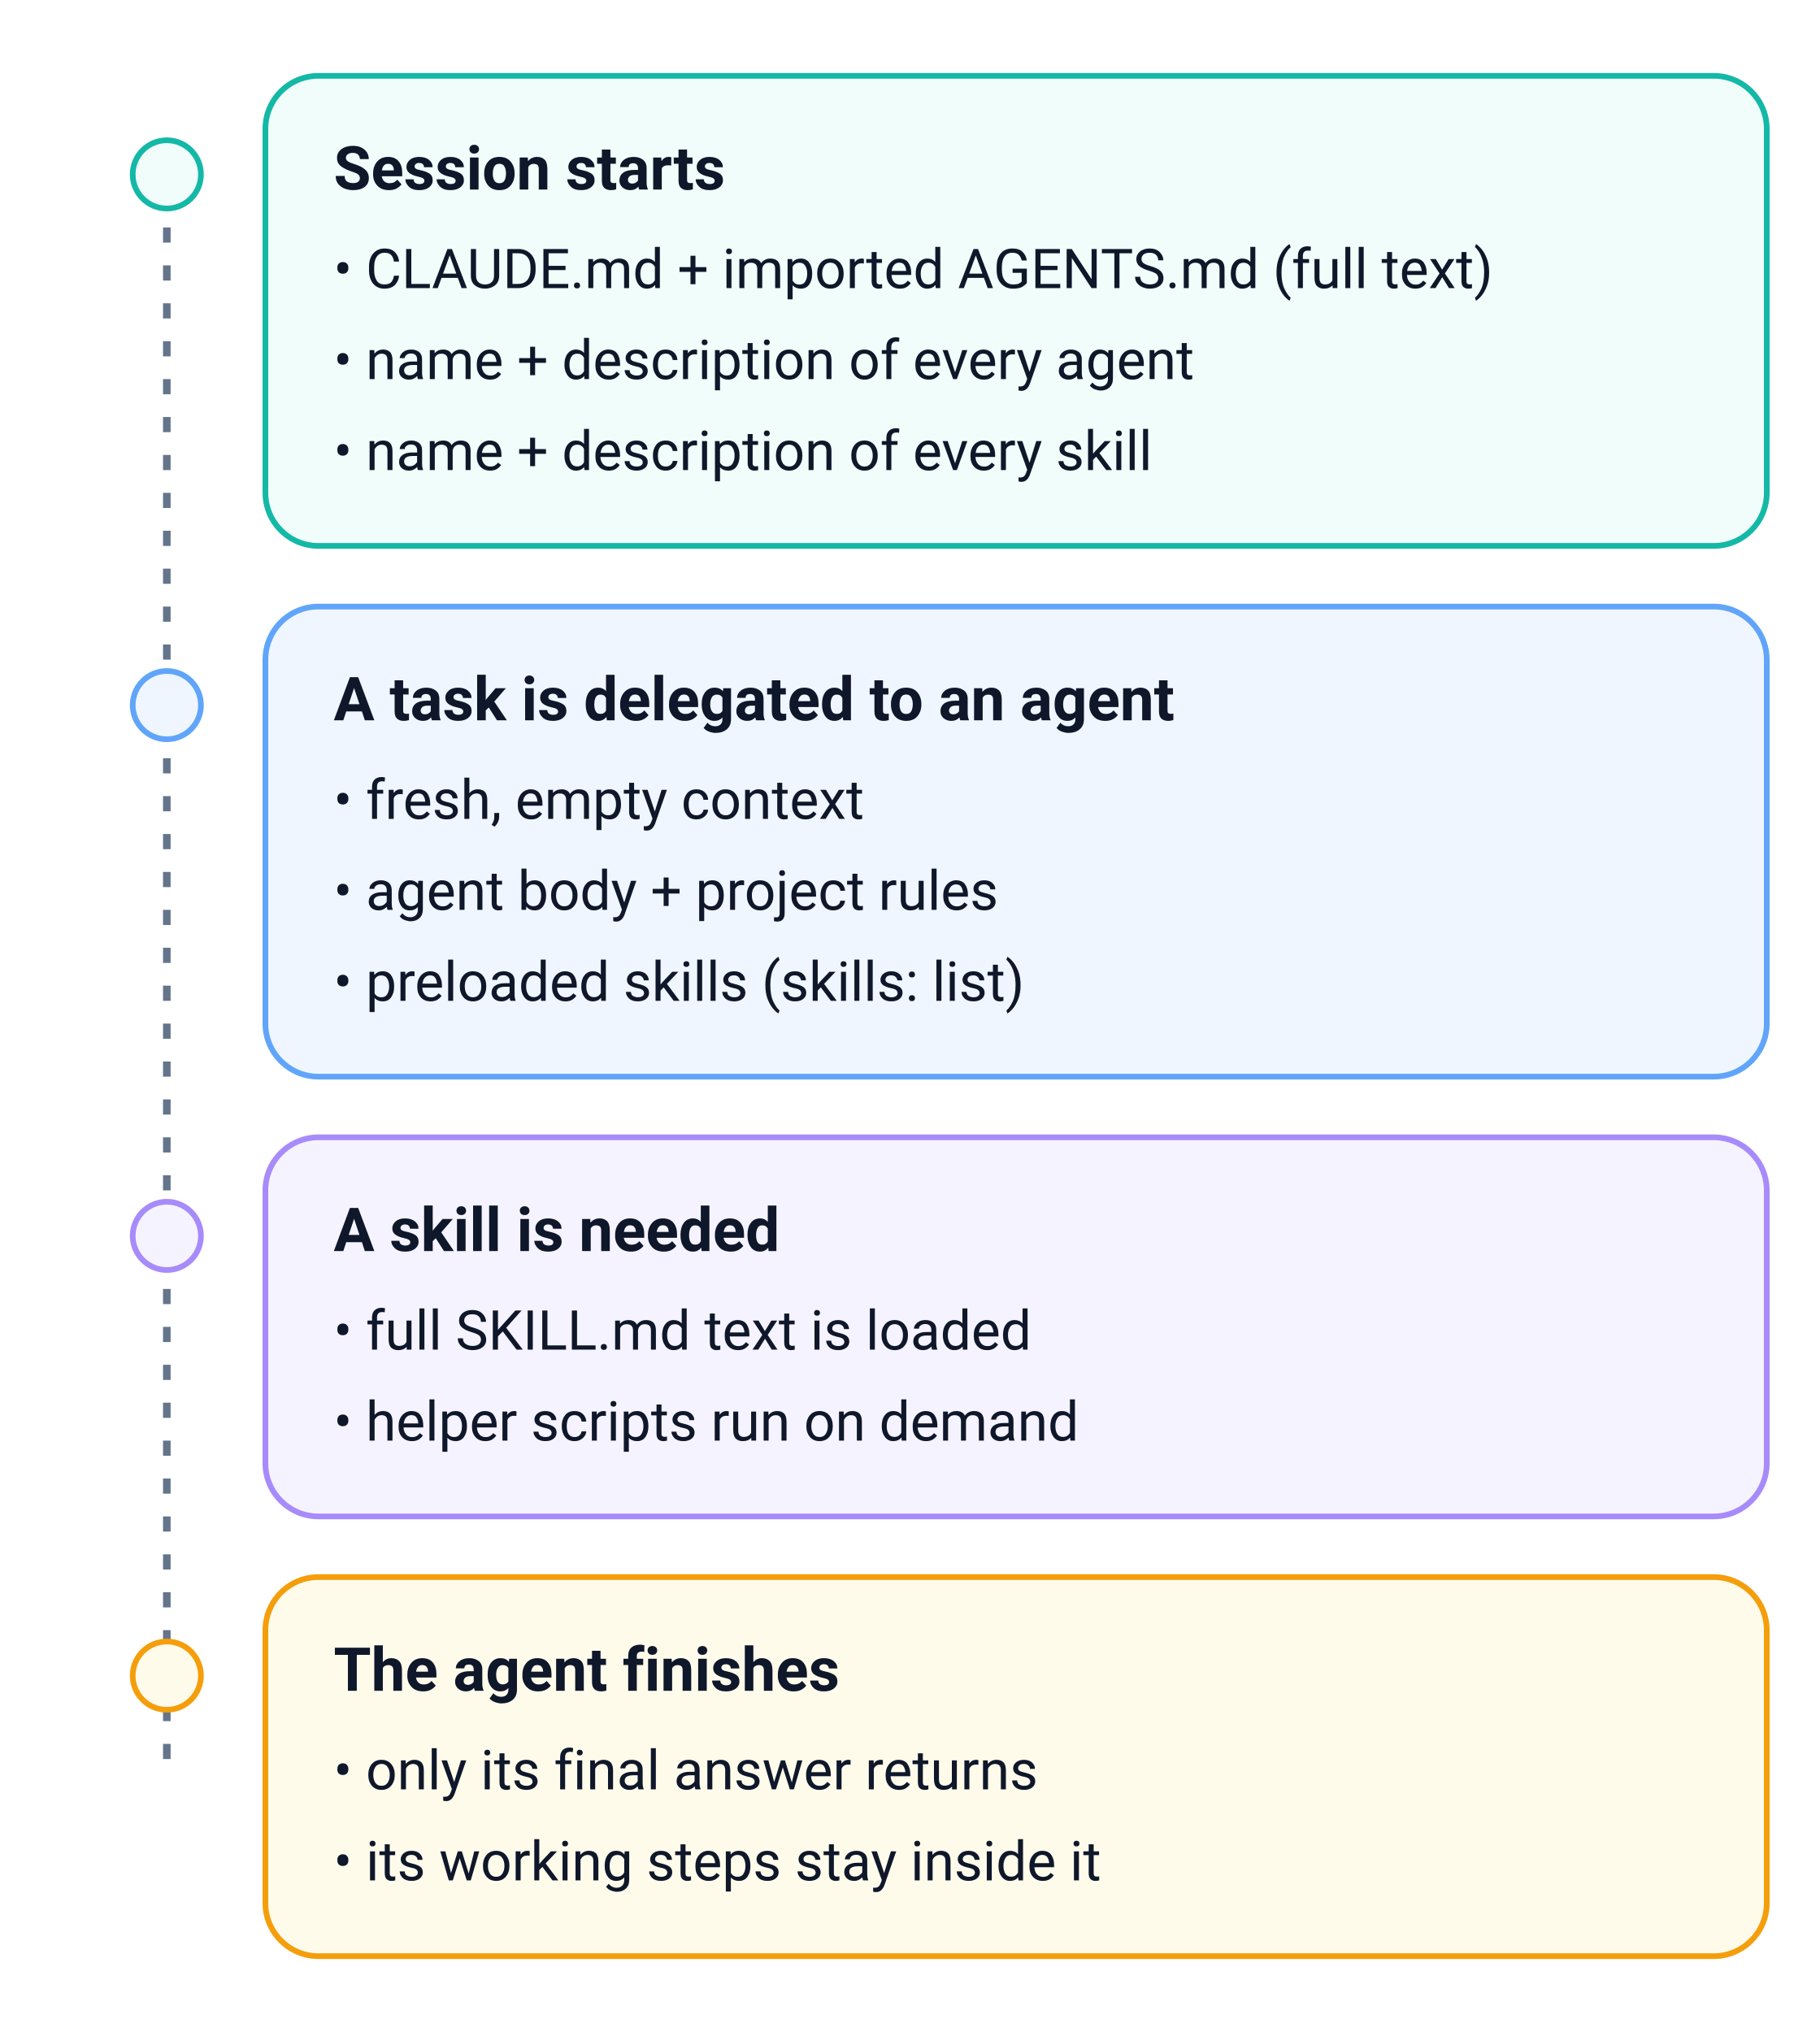
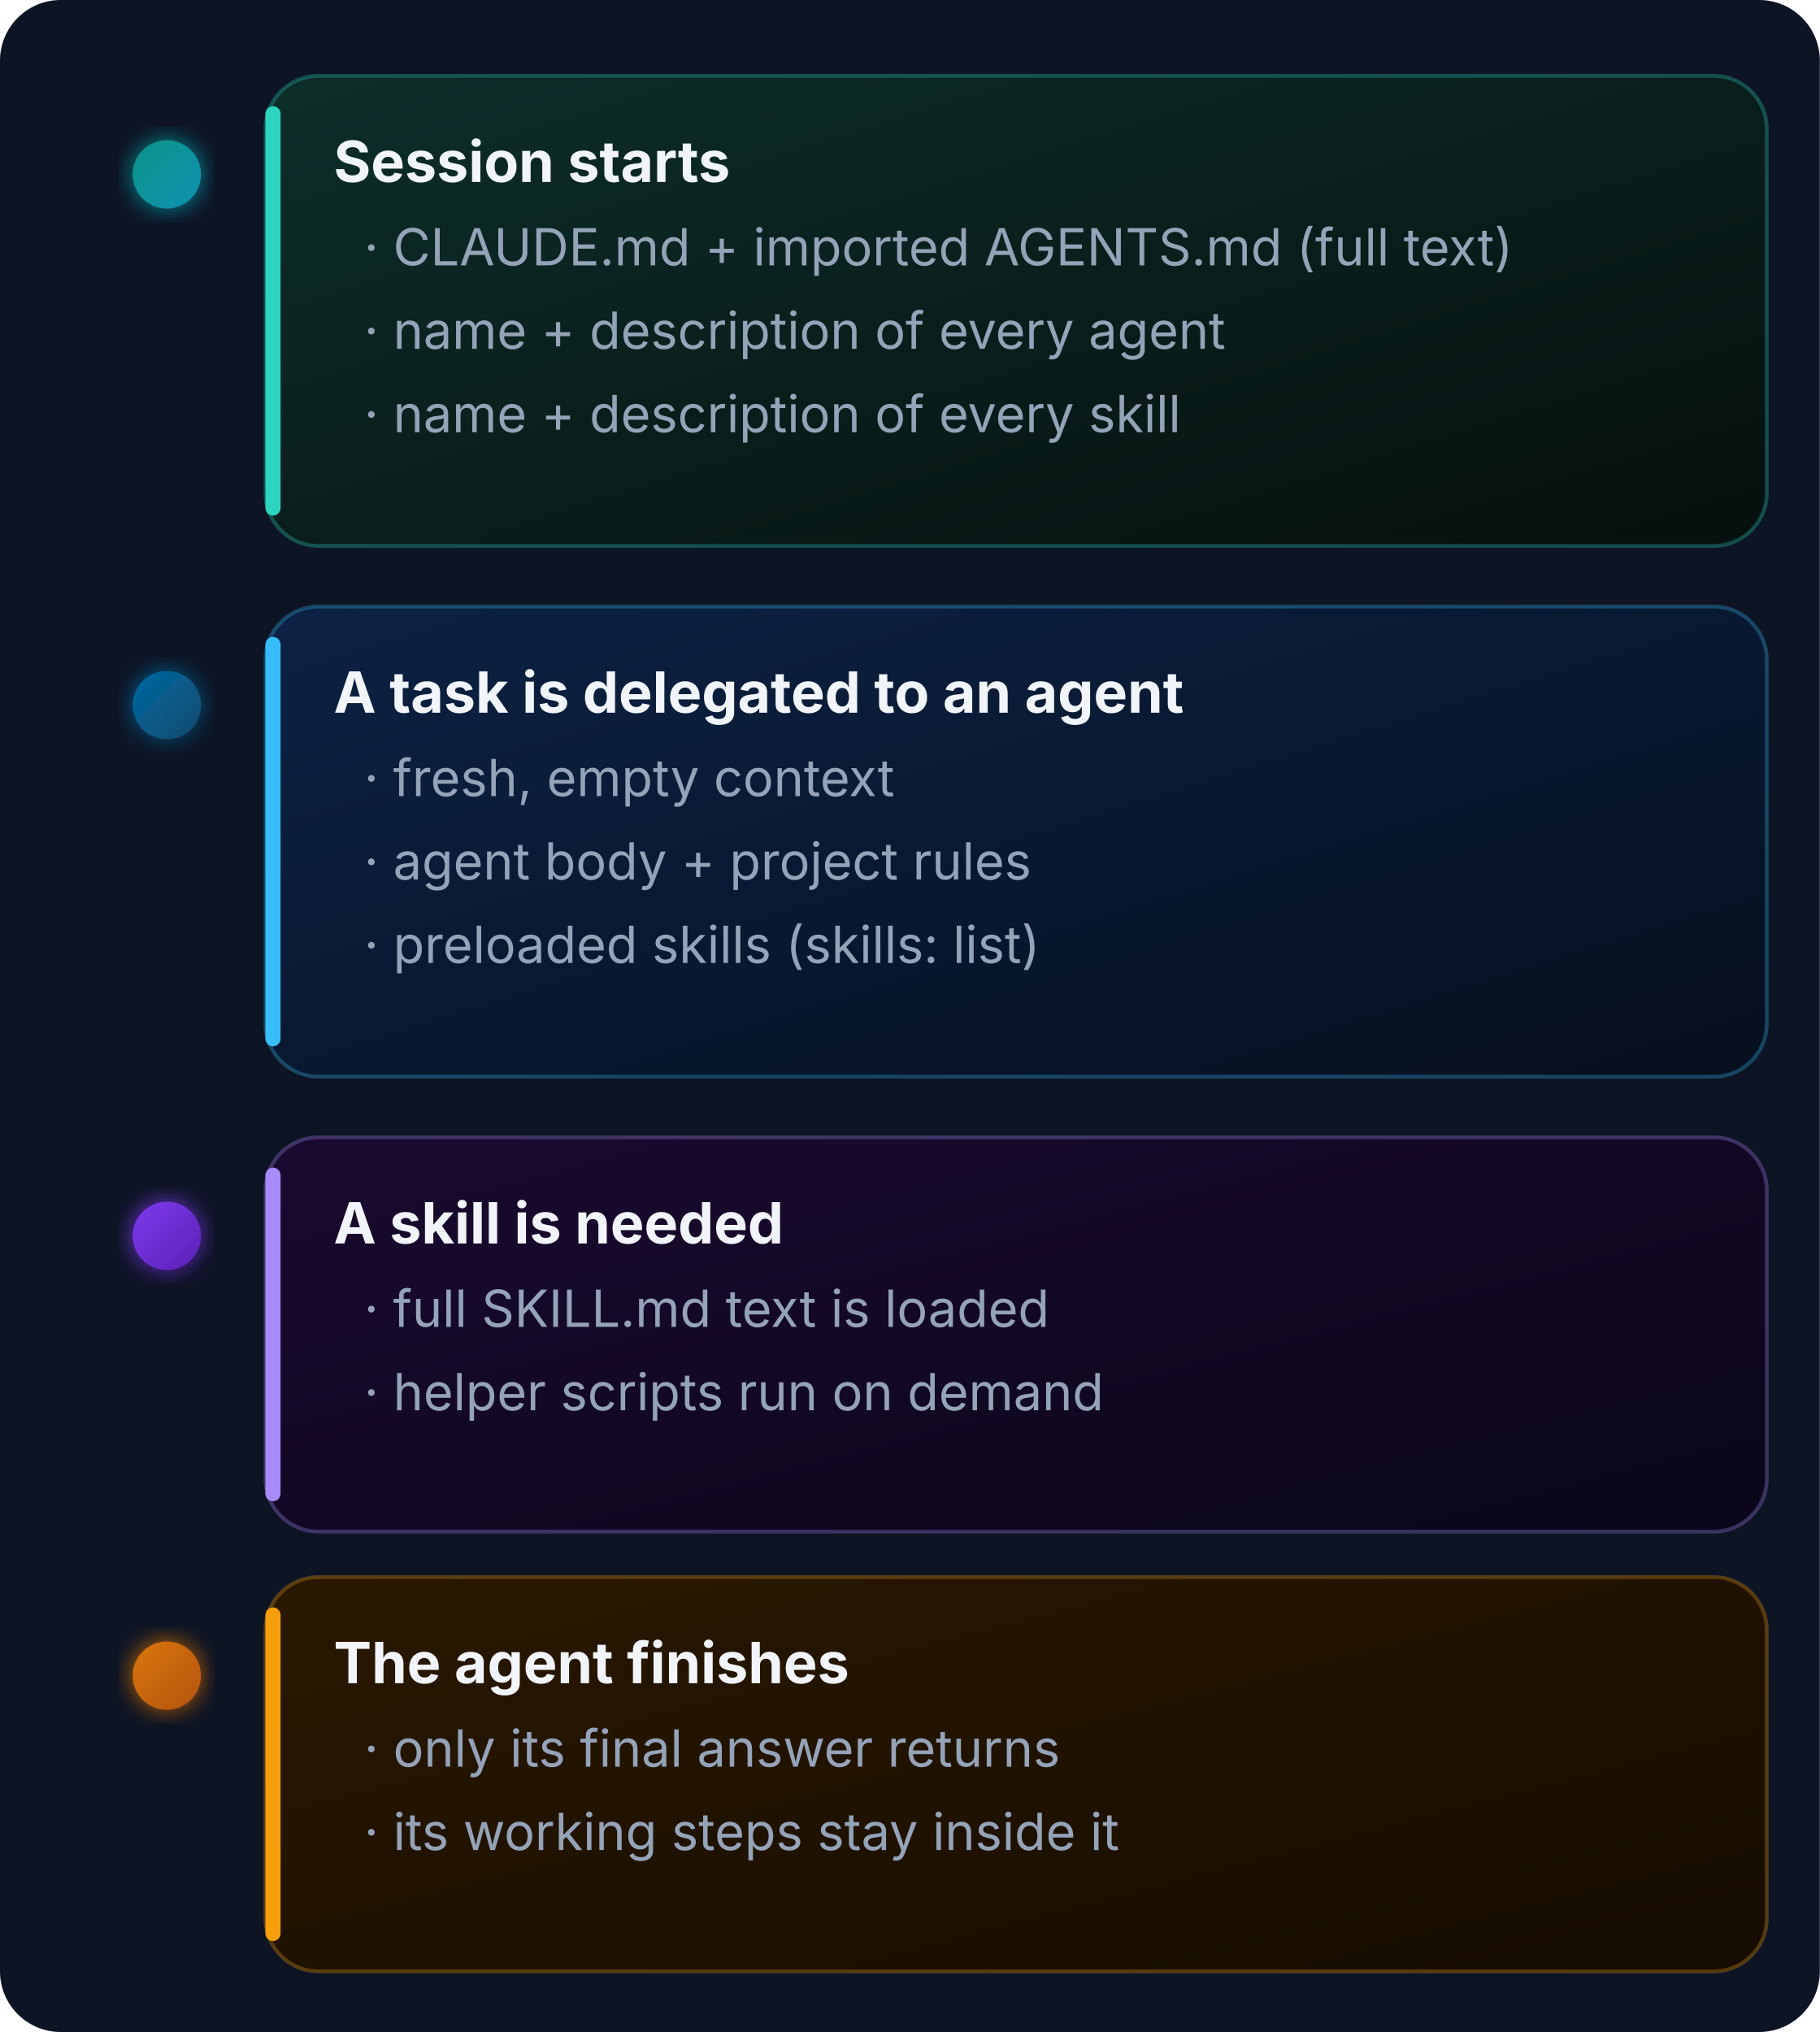
<svg xmlns="http://www.w3.org/2000/svg" viewBox="0 0 480 536" width="480" height="536" role="img" aria-label="What Claude Code loads at session start, when a task is delegated, when a skill is needed, and when an agent finishes">
-   <style>
- .t{font-family:system-ui,-apple-system,'Segoe UI',Roboto,Helvetica,Arial,sans-serif;fill:var(--d-text,#0f172a)}
- .m{font-family:system-ui,-apple-system,'Segoe UI',Roboto,Helvetica,Arial,sans-serif;fill:var(--d-muted,#475569)}
- .c{font-family:ui-monospace,'SFMono-Regular',Menlo,Consolas,monospace;fill:var(--d-text,#0f172a)}
- .b{font-weight:650}
- .ln{stroke:var(--d-line,#64748b);stroke-width:2;fill:none}
- .acc{stroke:var(--d-acc,#0d9488);stroke-width:2.5;fill:none}
- .f0{fill:var(--d-f0,#ffffff);stroke:var(--d-s0,#cbd5e1);stroke-width:1.5}
- .f1{fill:var(--d-f1,#f0fdfa);stroke:var(--d-s1,#14b8a6);stroke-width:1.5}
- .f2{fill:var(--d-f2,#eff6ff);stroke:var(--d-s2,#60a5fa);stroke-width:1.5}
- .f3{fill:var(--d-f3,#fffbeb);stroke:var(--d-s3,#f59e0b);stroke-width:1.5}
- .f4{fill:var(--d-f4,#f5f3ff);stroke:var(--d-s4,#a78bfa);stroke-width:1.5}
- .f5{fill:var(--d-f5,#fef2f2);stroke:var(--d-s5,#f87171);stroke-width:1.5}
- .f6{fill:var(--d-f6,#f8fafc);stroke:var(--d-s0,#cbd5e1);stroke-width:1.5}
- .code{fill:var(--d-code,#0f172a)}
- .ck{font-family:ui-monospace,Menlo,Consolas,monospace;fill:#7dd3fc}
- .cv{font-family:ui-monospace,Menlo,Consolas,monospace;fill:#fde68a}
- .cd{font-family:ui-monospace,Menlo,Consolas,monospace;fill:#5eead4}
- .cm{font-family:ui-monospace,Menlo,Consolas,monospace;fill:#94a3b8;font-style:italic}
- .cb{font-family:ui-monospace,Menlo,Consolas,monospace;fill:#e2e8f0}
- .ah{fill:var(--d-line,#64748b)}
- .aa{fill:var(--d-acc,#0d9488)}
- </style>
  <defs>
-     <marker id="ar" viewBox="0 0 10 10" refX="9" refY="5" markerWidth="7" markerHeight="7" orient="auto-start-reverse">
-       <path d="M0 0L10 5L0 10z" class="ah" />
-     </marker>
-     <marker id="aa" viewBox="0 0 10 10" refX="9" refY="5" markerWidth="7" markerHeight="7" orient="auto-start-reverse">
-       <path d="M0 0L10 5L0 10z" class="aa" />
-     </marker>
+     <linearGradient id="g-e1" x1="0%" y1="0%" x2="100%" y2="100%">
+       <stop offset="0%" stop-color="#0d2e2a" />
+       <stop offset="100%" stop-color="#060f0d" />
+     </linearGradient>
+     <linearGradient id="g-e2" x1="0%" y1="0%" x2="100%" y2="100%">
+       <stop offset="0%" stop-color="#0c2244" />
+       <stop offset="100%" stop-color="#060f1e" />
+     </linearGradient>
+     <linearGradient id="g-e3" x1="0%" y1="0%" x2="100%" y2="100%">
+       <stop offset="0%" stop-color="#1a0a30" />
+       <stop offset="100%" stop-color="#0a0618" />
+     </linearGradient>
+     <linearGradient id="g-e4" x1="0%" y1="0%" x2="100%" y2="100%">
+       <stop offset="0%" stop-color="#2a1800" />
+       <stop offset="100%" stop-color="#150c00" />
+     </linearGradient>
+     <linearGradient id="g-circ1" x1="0%" y1="0%" x2="100%" y2="100%">
+       <stop offset="0%" stop-color="#0d9488" />
+       <stop offset="100%" stop-color="#0891b2" />
+     </linearGradient>
+     <linearGradient id="g-circ2" x1="0%" y1="0%" x2="100%" y2="100%">
+       <stop offset="0%" stop-color="#0369a1" />
+       <stop offset="100%" stop-color="#0c4a6e" />
+     </linearGradient>
+     <linearGradient id="g-circ3" x1="0%" y1="0%" x2="100%" y2="100%">
+       <stop offset="0%" stop-color="#7c3aed" />
+       <stop offset="100%" stop-color="#5b21b6" />
+     </linearGradient>
+     <linearGradient id="g-circ4" x1="0%" y1="0%" x2="100%" y2="100%">
+       <stop offset="0%" stop-color="#d97706" />
+       <stop offset="100%" stop-color="#b45309" />
+     </linearGradient>
+     <filter id="glow" x="-20%" y="-20%" width="140%" height="140%">
+       <feGaussianBlur stdDeviation="3" result="blur" />
+       <feMerge>
+         <feMergeNode in="blur" />
+         <feMergeNode in="SourceGraphic" />
+       </feMerge>
+     </filter>
  </defs>
-   <line x1="44" y1="40" x2="44" y2="470" class="ln" stroke-dasharray="4 6" />
-   <circle cx="44" cy="46" r="9" class="f1" />
-   <rect x="70" y="20" width="396" height="124" rx="14" class="f1" />
-   <text x="88" y="50" class="t b" font-size="16" text-anchor="start">Session starts</text>
-   <text x="88" y="76" class="t" font-size="14.5" text-anchor="start">• CLAUDE.md + imported AGENTS.md (full text)</text>
-   <text x="88" y="100" class="t" font-size="14.5" text-anchor="start">• name + description of every agent</text>
-   <text x="88" y="124" class="t" font-size="14.5" text-anchor="start">• name + description of every skill</text>
-   <circle cx="44" cy="186" r="9" class="f2" />
-   <rect x="70" y="160" width="396" height="124" rx="14" class="f2" />
-   <text x="88" y="190" class="t b" font-size="16" text-anchor="start">A task is delegated to an agent</text>
-   <text x="88" y="216" class="t" font-size="14.5" text-anchor="start">• fresh, empty context</text>
-   <text x="88" y="240" class="t" font-size="14.5" text-anchor="start">• agent body + project rules</text>
-   <text x="88" y="264" class="t" font-size="14.5" text-anchor="start">• preloaded skills (skills: list)</text>
-   <circle cx="44" cy="326" r="9" class="f4" />
-   <rect x="70" y="300" width="396" height="100" rx="14" class="f4" />
-   <text x="88" y="330" class="t b" font-size="16" text-anchor="start">A skill is needed</text>
-   <text x="88" y="356" class="t" font-size="14.5" text-anchor="start">• full SKILL.md text is loaded</text>
-   <text x="88" y="380" class="t" font-size="14.5" text-anchor="start">• helper scripts run on demand</text>
-   <circle cx="44" cy="442" r="9" class="f3" />
-   <rect x="70" y="416" width="396" height="100" rx="14" class="f3" />
-   <text x="88" y="446" class="t b" font-size="16" text-anchor="start">The agent finishes</text>
-   <text x="88" y="472" class="t" font-size="14.5" text-anchor="start">• only its final answer returns</text>
-   <text x="88" y="496" class="t" font-size="14.5" text-anchor="start">• its working steps stay inside it</text>
+   <rect width="480" height="536" fill="#0d1424" rx="16" />
+   <line x1="44" y1="40" x2="44" y2="470" stroke="#2dd4bf" stroke-width="1.5" stroke-dasharray="6 5" stroke-opacity="0.5" filter="url(#glow)" />
+   <circle cx="44" cy="46" r="9" fill="url(#g-circ1)" filter="url(#glow)" />
+   <rect x="70" y="20" width="396" height="124" rx="14" fill="url(#g-e1)" stroke="#2dd4bf" stroke-width="1" stroke-opacity="0.3" />
+   <rect x="70" y="28" width="4" height="108" rx="2" fill="#2dd4bf" />
+   <text x="88" y="48" font-family="Inter,system-ui,-apple-system,sans-serif" font-size="15" font-weight="700" fill="#f1f5f9">Session starts</text>
+   <text x="96" y="70" font-family="Inter,system-ui,-apple-system,sans-serif" font-size="13.5" fill="#94a3b8">· CLAUDE.md + imported AGENTS.md (full text)</text>
+   <text x="96" y="92" font-family="Inter,system-ui,-apple-system,sans-serif" font-size="13.5" fill="#94a3b8">· name + description of every agent</text>
+   <text x="96" y="114" font-family="Inter,system-ui,-apple-system,sans-serif" font-size="13.5" fill="#94a3b8">· name + description of every skill</text>
+   <circle cx="44" cy="186" r="9" fill="url(#g-circ2)" filter="url(#glow)" />
+   <rect x="70" y="160" width="396" height="124" rx="14" fill="url(#g-e2)" stroke="#38bdf8" stroke-width="1" stroke-opacity="0.3" />
+   <rect x="70" y="168" width="4" height="108" rx="2" fill="#38bdf8" />
+   <text x="88" y="188" font-family="Inter,system-ui,-apple-system,sans-serif" font-size="15" font-weight="700" fill="#f1f5f9">A task is delegated to an agent</text>
+   <text x="96" y="210" font-family="Inter,system-ui,-apple-system,sans-serif" font-size="13.5" fill="#94a3b8">· fresh, empty context</text>
+   <text x="96" y="232" font-family="Inter,system-ui,-apple-system,sans-serif" font-size="13.5" fill="#94a3b8">· agent body + project rules</text>
+   <text x="96" y="254" font-family="Inter,system-ui,-apple-system,sans-serif" font-size="13.5" fill="#94a3b8">· preloaded skills (skills: list)</text>
+   <circle cx="44" cy="326" r="9" fill="url(#g-circ3)" filter="url(#glow)" />
+   <rect x="70" y="300" width="396" height="104" rx="14" fill="url(#g-e3)" stroke="#a78bfa" stroke-width="1" stroke-opacity="0.3" />
+   <rect x="70" y="308" width="4" height="88" rx="2" fill="#a78bfa" />
+   <text x="88" y="328" font-family="Inter,system-ui,-apple-system,sans-serif" font-size="15" font-weight="700" fill="#f1f5f9">A skill is needed</text>
+   <text x="96" y="350" font-family="Inter,system-ui,-apple-system,sans-serif" font-size="13.5" fill="#94a3b8">· full SKILL.md text is loaded</text>
+   <text x="96" y="372" font-family="Inter,system-ui,-apple-system,sans-serif" font-size="13.5" fill="#94a3b8">· helper scripts run on demand</text>
+   <circle cx="44" cy="442" r="9" fill="url(#g-circ4)" filter="url(#glow)" />
+   <rect x="70" y="416" width="396" height="104" rx="14" fill="url(#g-e4)" stroke="#f59e0b" stroke-width="1" stroke-opacity="0.3" />
+   <rect x="70" y="424" width="4" height="88" rx="2" fill="#f59e0b" />
+   <text x="88" y="444" font-family="Inter,system-ui,-apple-system,sans-serif" font-size="15" font-weight="700" fill="#f1f5f9">The agent finishes</text>
+   <text x="96" y="466" font-family="Inter,system-ui,-apple-system,sans-serif" font-size="13.5" fill="#94a3b8">· only its final answer returns</text>
+   <text x="96" y="488" font-family="Inter,system-ui,-apple-system,sans-serif" font-size="13.5" fill="#94a3b8">· its working steps stay inside it</text>
</svg>
